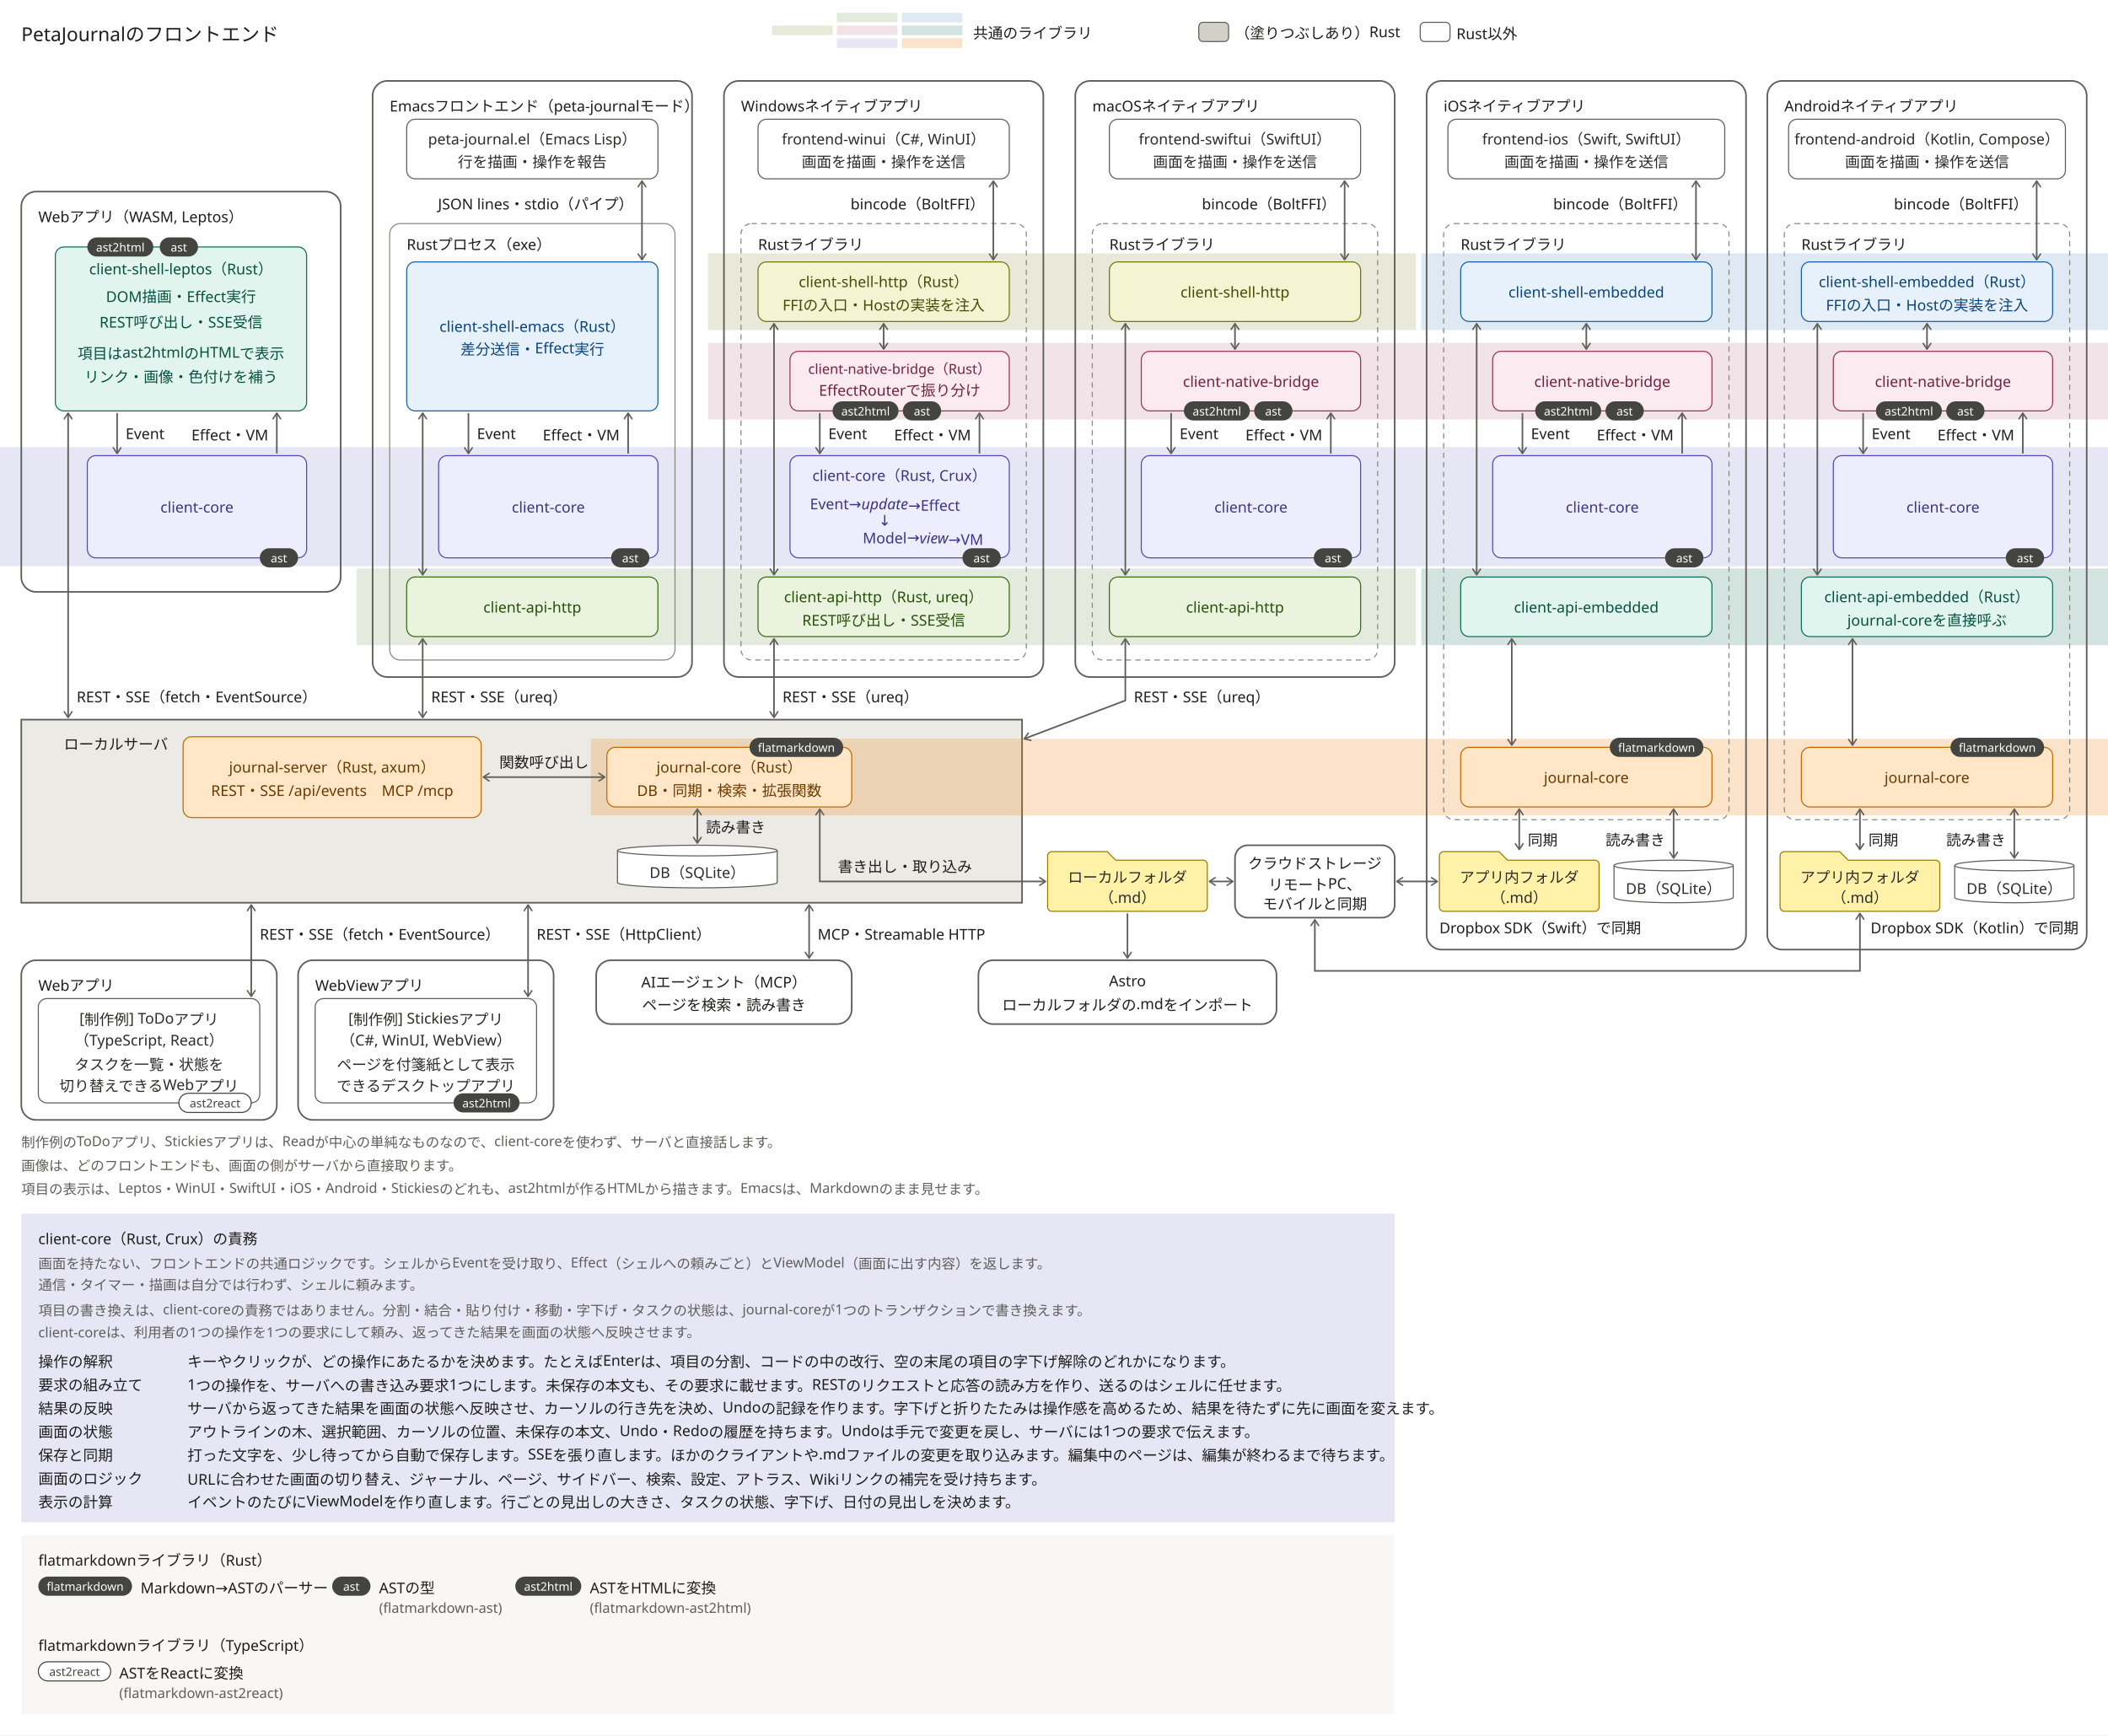
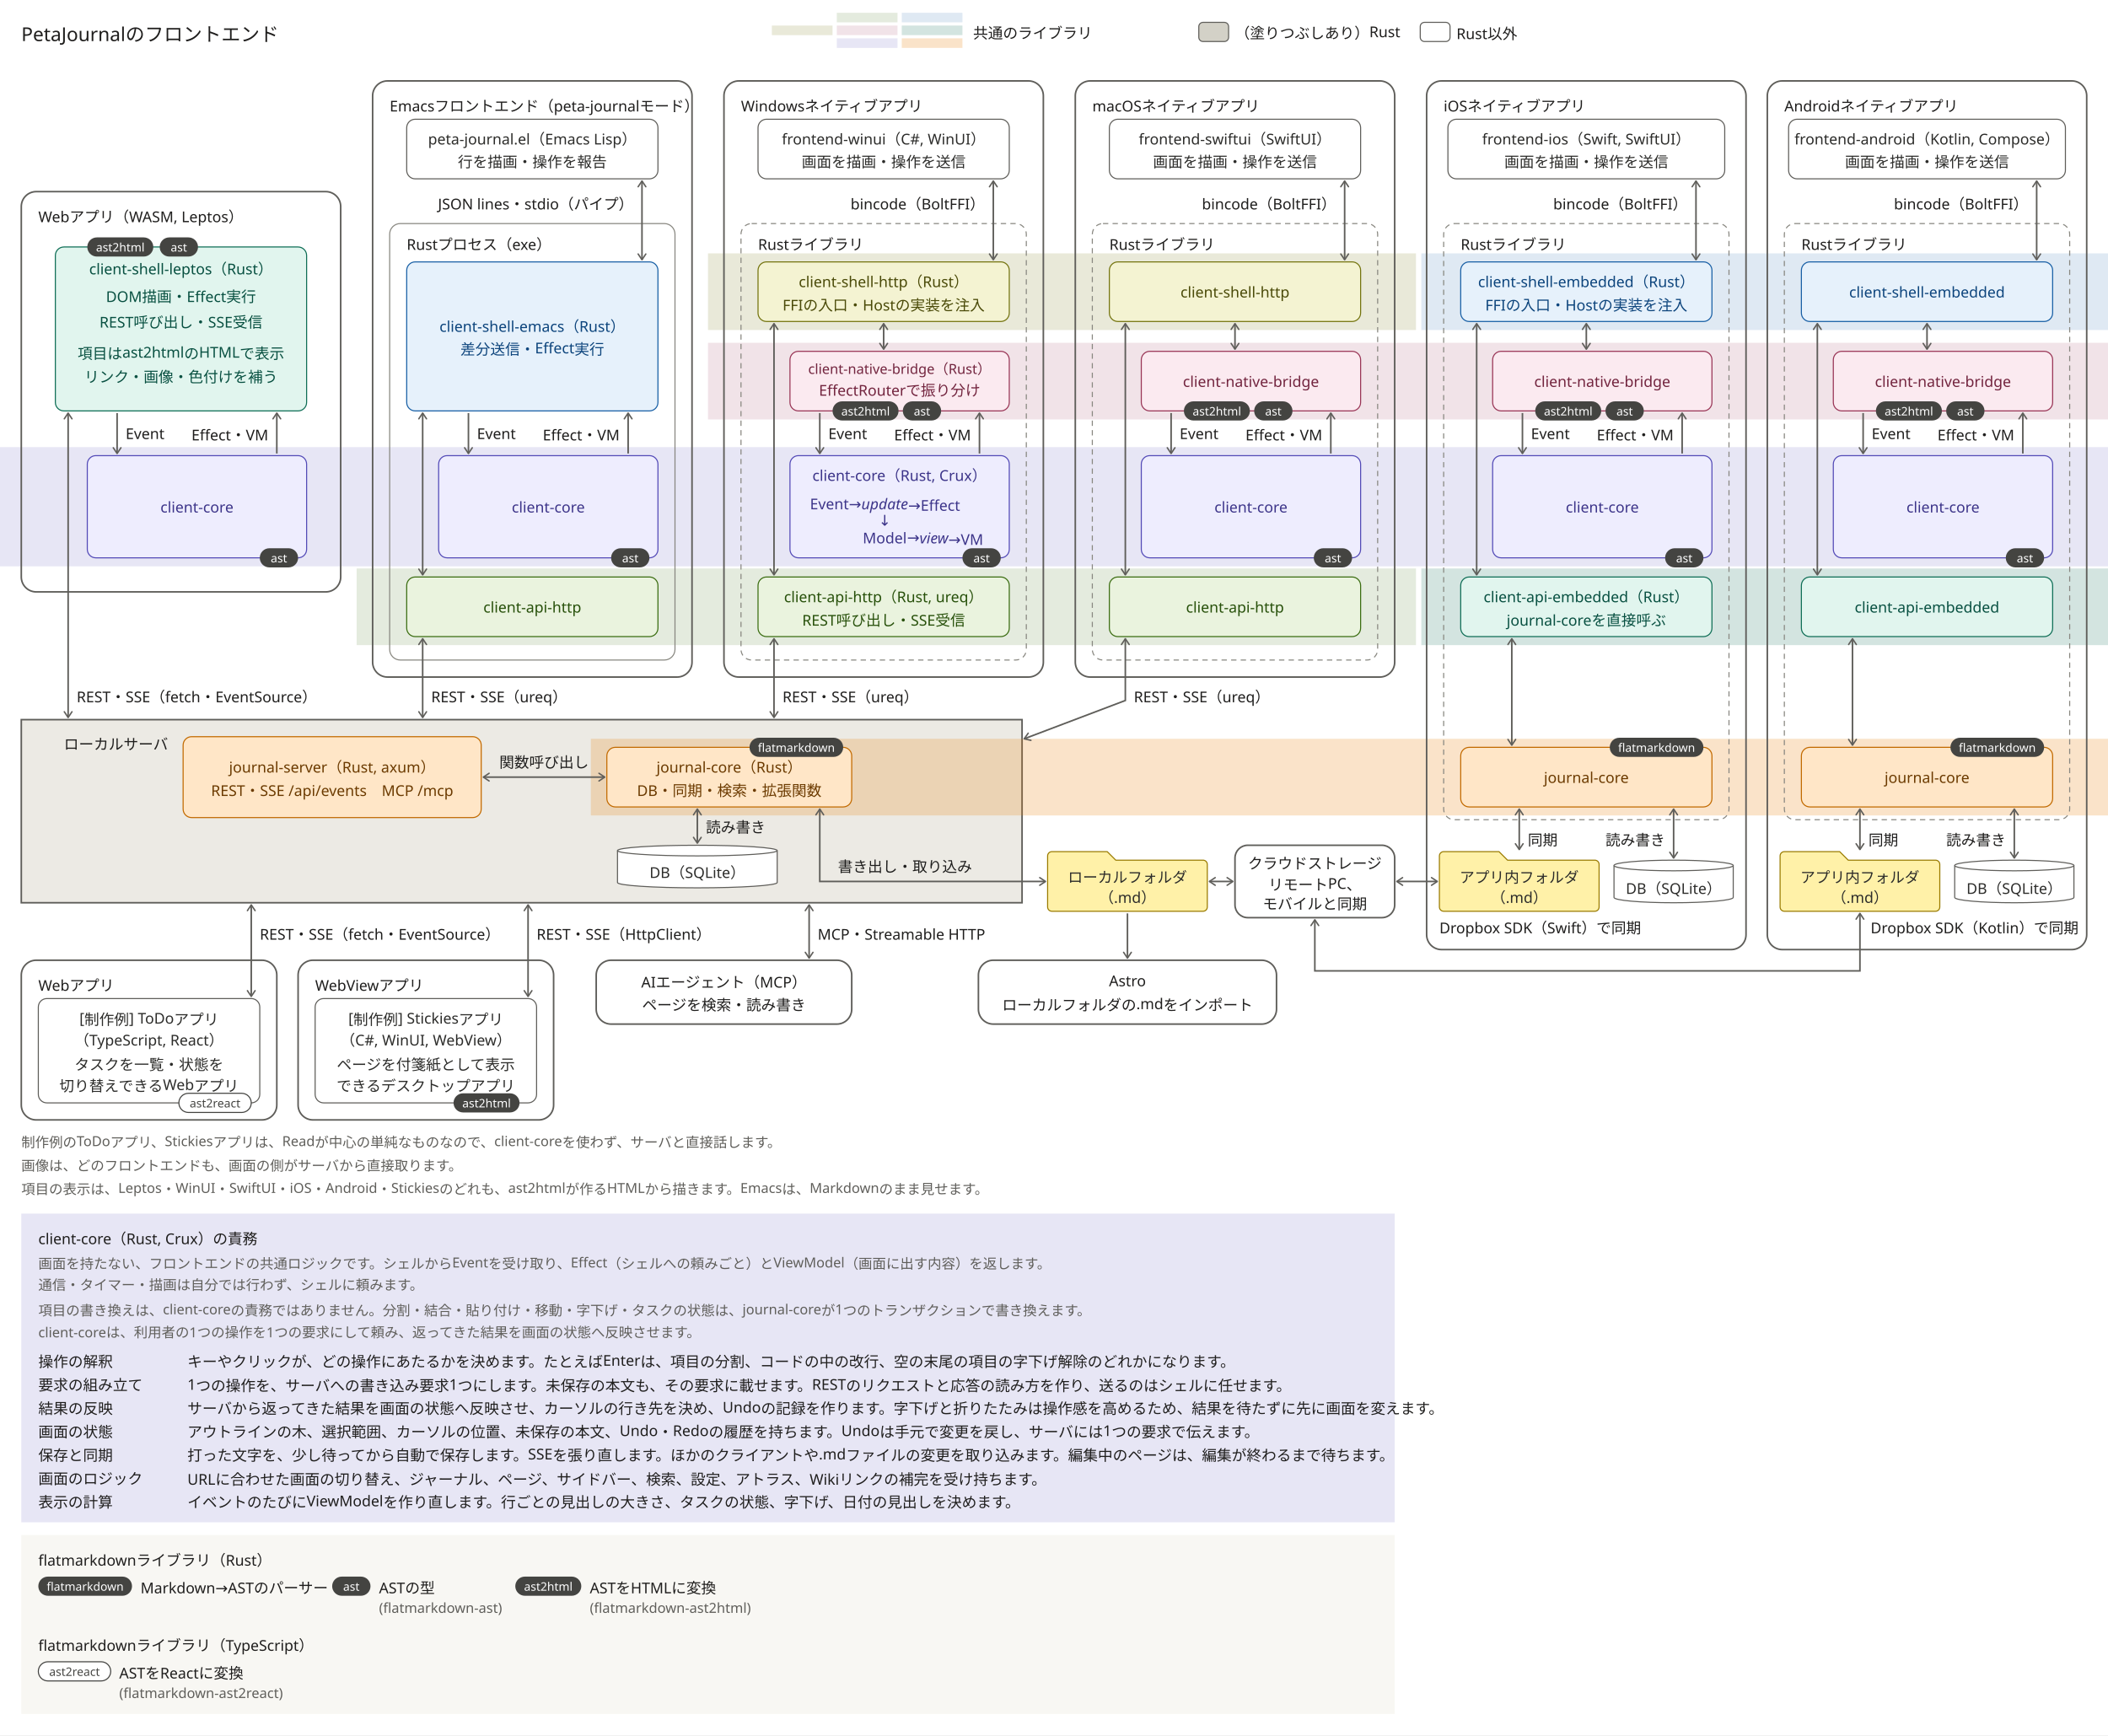
<svg xmlns="http://www.w3.org/2000/svg" width="1980" height="1630" viewBox="0 0 1980 1630" role="img">
  <defs>
    <marker id="arrow" viewBox="0 0 10 10" refX="8" refY="5" markerWidth="6" markerHeight="6" orient="auto-start-reverse">
      <path d="M2 1L8 5L2 9" fill="none" stroke="#5F5E5A" stroke-width="1.5" stroke-linecap="round" stroke-linejoin="round" />
    </marker>
    <style>
text { font-family: "Hiragino Sans", "Yu Gothic UI", "Meiryo", "Noto Sans JP", sans-serif; font-size: 14px; fill: #1F1E1D; }
.th { font-weight: 500; }
.note { font-size: 13px; fill: #5F5E5A; }
.arr { stroke: #5F5E5A; stroke-width: 1.5; fill: none; }
.frame { fill: none; stroke: #5F5E5A; stroke-width: 1.5; }
.inner { fill: none; stroke: #888780; stroke-width: 1; stroke-dasharray: 5 4; }
.teal rect { fill: #E1F5EE; stroke: #0F6E56; stroke-width: 1; }
.teal text { fill: #085041; }
.purple rect { fill: #EEEDFE; stroke: #534AB7; stroke-width: 1; }
.purple text { fill: #3C3489; }
.coral rect { fill: #FFE6C7; stroke: #C26A00; stroke-width: 1; }
.coral text { fill: #6B3A00; }
.gray rect { fill: #F1EFE8; stroke: #5F5E5A; stroke-width: 1; }
.gray text { fill: #2C2C2A; }
.blue rect { fill: #E6F1FB; stroke: #185FA5; stroke-width: 1; }
.blue text { fill: #0C447C; }
.pink rect { fill: #FBEAF0; stroke: #993556; stroke-width: 1; }
.pink text { fill: #72243E; }
.green rect { fill: #EAF3DE; stroke: #3B6D11; stroke-width: 1; }
.green text { fill: #27500A; }
.olive rect { fill: #F4F3D2; stroke: #74740F; stroke-width: 1; }
.olive text { fill: #4A4A08; }
.other rect { fill: #FFFFFF; }
.store path { fill: #FFFFFF; stroke: #5F5E5A; stroke-width: 1; stroke-linejoin: round; }
.store path.folder { fill: #FFF1A8; stroke: #9A7B00; }
.chip rect { fill: #444441; stroke: none; }
.chip text { fill: #FFFFFF; font-size: 11px; font-weight: 500; }
.wip rect { stroke-dasharray: 5 4; }
.badge rect { fill: #FAEEDA; stroke: #BA7517; stroke-width: 1; }
.badge text { fill: #854F0B; font-size: 12px; font-weight: 500; }
</style>
  </defs>
  <rect x="0" y="0" width="1980" height="1630" fill="#FFFFFF" />
  <rect x="0" y="420" width="1980" height="112" fill="#534AB7" fill-opacity="0.14" />
  <rect x="665" y="238" width="665" height="72" fill="#74740F" fill-opacity="0.16" />
  <rect x="1335" y="238" width="645" height="72" fill="#185FA5" fill-opacity="0.14" />
  <rect x="665" y="322" width="1315" height="72" fill="#993556" fill-opacity="0.14" />
  <rect x="335" y="534" width="995" height="72" fill="#3B6D11" fill-opacity="0.14" />
  <rect x="1335" y="534" width="645" height="72" fill="#0F6E56" fill-opacity="0.18" />
  <rect class="frame" x="20" y="676" width="940" height="172" style="fill:#ECEAE4" />
  <rect x="555" y="694" width="1425" height="72" fill="#E8830C" fill-opacity="0.22" />
  <text class="th" x="20" y="30" dominant-baseline="central" style="font-size:18px">PetaJournalのフロントエンド</text>
  <rect x="725" y="24" width="57" height="9" fill="#74740F" fill-opacity="0.16" />
  <rect x="786" y="12" width="57" height="9" fill="#3B6D11" fill-opacity="0.14" />
  <rect x="786" y="24" width="57" height="9" fill="#993556" fill-opacity="0.14" />
  <rect x="786" y="36" width="57" height="9" fill="#534AB7" fill-opacity="0.14" />
  <rect x="847" y="12" width="57" height="9" fill="#185FA5" fill-opacity="0.14" />
  <rect x="847" y="24" width="57" height="9" fill="#0F6E56" fill-opacity="0.18" />
  <rect x="847" y="36" width="57" height="9" fill="#E8830C" fill-opacity="0.22" />
  <text x="914" y="30" dominant-baseline="central">共通のライブラリ</text>
  <g class="gray">
    <rect x="1126" y="21" width="28" height="18" rx="4" style="fill:#D3D1C7" />
    <text x="1160" y="30" dominant-baseline="central" style="fill:#1F1E1D">（塗りつぶしあり）Rust</text>
  </g>
  <g class="gray other">
    <rect x="1334" y="21" width="28" height="18" rx="4" />
    <text x="1368" y="30" dominant-baseline="central" style="fill:#1F1E1D">Rust以外</text>
  </g>
  <g transform="translate(0,56)">
    <rect class="frame" x="20" y="124" width="300" height="376" rx="14" />
    <text class="th" x="36" y="146" dominant-baseline="central">Webアプリ（WASM, Leptos）</text>
    <rect class="frame" x="350" y="20" width="300" height="560" rx="14" />
    <text class="th" x="366" y="42" dominant-baseline="central">Emacsフロントエンド（peta-journalモード）</text>
    <rect class="inner" x="366" y="154" width="268" height="410" rx="10" style="stroke-dasharray:none" />
    <text x="382" y="172" dominant-baseline="central">Rustプロセス（exe）</text>
    <rect class="frame" x="680" y="20" width="300" height="560" rx="14" />
    <text class="th" x="696" y="42" dominant-baseline="central">Windowsネイティブアプリ</text>
    <rect class="inner" x="696" y="154" width="268" height="410" rx="10" />
    <text x="712" y="172" dominant-baseline="central">Rustライブラリ</text>
    <g class="teal">
      <rect x="52" y="176" width="236" height="154" rx="8" />
      <text class="th" x="170" y="195" text-anchor="middle" dominant-baseline="central">client-shell-leptos（Rust）</text>
      <text x="170" y="221" text-anchor="middle" dominant-baseline="central">DOM描画・Effect実行</text>
      <text x="170" y="245" text-anchor="middle" dominant-baseline="central">REST呼び出し・SSE受信</text>
      <text x="170" y="275" text-anchor="middle" dominant-baseline="central">項目はast2htmlのHTMLで表示</text>
      <text x="170" y="297" text-anchor="middle" dominant-baseline="central">リンク・画像・色付けを補う</text>
    </g>
    <g class="purple">
      <rect x="82" y="372" width="206" height="96" rx="8" />
      <text class="th" x="185" y="420" text-anchor="middle" dominant-baseline="central">client-core</text>
    </g>
    <g class="gray other">
      <rect x="382" y="56" width="236" height="56" rx="8" />
      <text class="th" x="500" y="73" text-anchor="middle" dominant-baseline="central">peta-journal.el（Emacs Lisp）</text>
      <text x="500" y="95" text-anchor="middle" dominant-baseline="central">行を描画・操作を報告</text>
    </g>
    <g class="blue">
      <rect x="382" y="190" width="236" height="140" rx="8" />
      <text class="th" x="500" y="249" text-anchor="middle" dominant-baseline="central">client-shell-emacs（Rust）</text>
      <text x="500" y="271" text-anchor="middle" dominant-baseline="central">差分送信・Effect実行</text>
    </g>
    <g class="purple">
      <rect x="412" y="372" width="206" height="96" rx="8" />
      <text class="th" x="515" y="420" text-anchor="middle" dominant-baseline="central">client-core</text>
    </g>
    <g class="green">
      <rect x="382" y="486" width="236" height="56" rx="8" />
      <text class="th" x="500" y="514" text-anchor="middle" dominant-baseline="central">client-api-http</text>
    </g>
    <g class="gray other">
      <rect x="712" y="56" width="236" height="56" rx="8" />
      <text class="th" x="830" y="73" text-anchor="middle" dominant-baseline="central">frontend-winui（C#, WinUI）</text>
      <text x="830" y="95" text-anchor="middle" dominant-baseline="central">画面を描画・操作を送信</text>
    </g>
    <g class="olive">
      <rect x="712" y="190" width="236" height="56" rx="8" />
      <text class="th" x="830" y="207" text-anchor="middle" dominant-baseline="central">client-shell-http（Rust）</text>
      <text x="830" y="229" text-anchor="middle" dominant-baseline="central">FFIの入口・Hostの実装を注入</text>
    </g>
    <g class="pink">
      <rect x="742" y="274" width="206" height="56" rx="8" />
      <text class="th" x="845" y="289" text-anchor="middle" dominant-baseline="central" style="font-size:13px">client-native-bridge（Rust）</text>
      <text x="845" y="309" text-anchor="middle" dominant-baseline="central">EffectRouterで振り分け</text>
    </g>
    <g class="purple">
      <rect x="742" y="372" width="206" height="96" rx="8" />
      <text class="th" x="845" y="389" text-anchor="middle" dominant-baseline="central">client-core（Rust, Crux）</text>
      <text x="809" y="417" text-anchor="end" dominant-baseline="central">Event→</text>
      <text x="831" y="417" text-anchor="middle" dominant-baseline="central" font-style="italic">update</text>
      <text x="853" y="417" dominant-baseline="central">→Effect</text>
      <text x="831" y="433" text-anchor="middle" dominant-baseline="central">↓</text>
      <text x="831" y="449" text-anchor="middle" dominant-baseline="central">Model</text>
      <text x="852" y="449" dominant-baseline="central">→<tspan font-style="italic">view</tspan>→VM</text>
    </g>
    <g class="green">
      <rect x="712" y="486" width="236" height="56" rx="8" />
      <text class="th" x="830" y="503" text-anchor="middle" dominant-baseline="central">client-api-http（Rust, ureq）</text>
      <text x="830" y="525" text-anchor="middle" dominant-baseline="central">REST呼び出し・SSE受信</text>
    </g>
    <line class="arr" x1="110" y1="332" x2="110" y2="370" marker-end="url(#arrow)" />
    <text x="118" y="351" dominant-baseline="central">Event</text>
    <line class="arr" x1="260" y1="370" x2="260" y2="332" marker-end="url(#arrow)" />
    <text x="252" y="351" text-anchor="end" dominant-baseline="central">Effect・VM</text>
    <line class="arr" x1="397" y1="332" x2="397" y2="484" marker-start="url(#arrow)" marker-end="url(#arrow)" />
    <line class="arr" x1="440" y1="332" x2="440" y2="370" marker-end="url(#arrow)" />
    <text x="448" y="351" dominant-baseline="central">Event</text>
    <line class="arr" x1="590" y1="370" x2="590" y2="332" marker-end="url(#arrow)" />
    <text x="582" y="351" text-anchor="end" dominant-baseline="central">Effect・VM</text>
    <line class="arr" x1="830" y1="248" x2="830" y2="272" marker-start="url(#arrow)" marker-end="url(#arrow)" />
    <line class="arr" x1="727" y1="248" x2="727" y2="484" marker-start="url(#arrow)" marker-end="url(#arrow)" />
    <line class="arr" x1="770" y1="332" x2="770" y2="370" marker-end="url(#arrow)" />
    <text x="778" y="351" dominant-baseline="central">Event</text>
    <line class="arr" x1="920" y1="370" x2="920" y2="332" marker-end="url(#arrow)" />
    <text x="912" y="351" text-anchor="end" dominant-baseline="central">Effect・VM</text>
    <line class="arr" x1="603" y1="114" x2="603" y2="188" marker-start="url(#arrow)" marker-end="url(#arrow)" />
    <text x="595" y="134" text-anchor="end" dominant-baseline="central">JSON lines・stdio（パイプ）</text>
    <line class="arr" x1="933" y1="114" x2="933" y2="188" marker-start="url(#arrow)" marker-end="url(#arrow)" />
    <text x="925" y="134" text-anchor="end" dominant-baseline="central">bincode（BoltFFI）</text>
    <line class="arr" x1="64" y1="332" x2="64" y2="618" marker-start="url(#arrow)" marker-end="url(#arrow)" />
    <text x="72" y="597" dominant-baseline="central">REST・SSE（fetch・EventSource）</text>
    <line class="arr" x1="397" y1="544" x2="397" y2="618" marker-start="url(#arrow)" marker-end="url(#arrow)" />
    <text x="405" y="597" dominant-baseline="central">REST・SSE（ureq）</text>
    <line class="arr" x1="727" y1="544" x2="727" y2="618" marker-start="url(#arrow)" marker-end="url(#arrow)" />
    <text x="735" y="597" dominant-baseline="central">REST・SSE（ureq）</text>
    <rect class="frame" x="1010" y="20" width="300" height="560" rx="14" />
    <text class="th" x="1026" y="42" dominant-baseline="central">macOSネイティブアプリ</text>
    <rect class="inner" x="1026" y="154" width="268" height="410" rx="10" />
    <text x="1042" y="172" dominant-baseline="central">Rustライブラリ</text>
    <g class="gray other">
      <rect x="1042" y="56" width="236" height="56" rx="8" />
      <text class="th" x="1160" y="73" text-anchor="middle" dominant-baseline="central">frontend-swiftui（SwiftUI）</text>
      <text x="1160" y="95" text-anchor="middle" dominant-baseline="central">画面を描画・操作を送信</text>
    </g>
    <g class="olive">
      <rect x="1042" y="190" width="236" height="56" rx="8" />
      <text class="th" x="1160" y="218" text-anchor="middle" dominant-baseline="central">client-shell-http</text>
    </g>
    <g class="pink">
      <rect x="1072" y="274" width="206" height="56" rx="8" />
      <text class="th" x="1175" y="302" text-anchor="middle" dominant-baseline="central">client-native-bridge</text>
    </g>
    <g class="purple">
      <rect x="1072" y="372" width="206" height="96" rx="8" />
      <text class="th" x="1175" y="420" text-anchor="middle" dominant-baseline="central">client-core</text>
    </g>
    <g class="green">
      <rect x="1042" y="486" width="236" height="56" rx="8" />
      <text class="th" x="1160" y="514" text-anchor="middle" dominant-baseline="central">client-api-http</text>
    </g>
    <line class="arr" x1="1160" y1="248" x2="1160" y2="272" marker-start="url(#arrow)" marker-end="url(#arrow)" />
    <line class="arr" x1="1057" y1="248" x2="1057" y2="484" marker-start="url(#arrow)" marker-end="url(#arrow)" />
    <line class="arr" x1="1100" y1="332" x2="1100" y2="370" marker-end="url(#arrow)" />
    <text x="1108" y="351" dominant-baseline="central">Event</text>
    <line class="arr" x1="1250" y1="370" x2="1250" y2="332" marker-end="url(#arrow)" />
    <text x="1242" y="351" text-anchor="end" dominant-baseline="central">Effect・VM</text>
    <line class="arr" x1="1263" y1="114" x2="1263" y2="188" marker-start="url(#arrow)" marker-end="url(#arrow)" />
    <text x="1255" y="134" text-anchor="end" dominant-baseline="central">bincode（BoltFFI）</text>
    <path class="arr" d="M1057 544V602L962 638" marker-start="url(#arrow)" marker-end="url(#arrow)" />
    <text x="1065" y="597" dominant-baseline="central">REST・SSE（ureq）</text>
    <g class="chip">
      <rect x="1234" y="459" width="36" height="18" rx="9" />
      <text x="1252" y="468" text-anchor="middle" dominant-baseline="central">ast</text>
      <rect x="1112" y="321" width="62" height="18" rx="9" />
      <text x="1143" y="330" text-anchor="middle" dominant-baseline="central">ast2html</text>
      <rect x="1178" y="321" width="36" height="18" rx="9" />
      <text x="1196" y="330" text-anchor="middle" dominant-baseline="central">ast</text>
    </g>
    <rect class="frame" x="1340" y="20" width="300" height="816" rx="14" />
    <text class="th" x="1356" y="42" dominant-baseline="central">iOSネイティブアプリ</text>
    <rect class="inner" x="1356" y="154" width="268" height="560" rx="10" />
    <text x="1372" y="172" dominant-baseline="central">Rustライブラリ</text>
    <g class="gray other">
      <rect x="1360" y="56" width="260" height="56" rx="8" />
      <text class="th" x="1490" y="73" text-anchor="middle" dominant-baseline="central">frontend-ios（Swift, SwiftUI）</text>
      <text x="1490" y="95" text-anchor="middle" dominant-baseline="central">画面を描画・操作を送信</text>
    </g>
    <g class="blue">
      <rect x="1372" y="190" width="236" height="56" rx="8" />
-       <text class="th" x="1490" y="218" text-anchor="middle" dominant-baseline="central">client-shell-embedded</text>
+       <text class="th" x="1490" y="207" text-anchor="middle" dominant-baseline="central">client-shell-embedded（Rust）</text>
+       <text x="1490" y="229" text-anchor="middle" dominant-baseline="central">FFIの入口・Hostの実装を注入</text>
    </g>
    <g class="pink">
      <rect x="1402" y="274" width="206" height="56" rx="8" />
      <text class="th" x="1505" y="302" text-anchor="middle" dominant-baseline="central">client-native-bridge</text>
    </g>
    <g class="purple">
      <rect x="1402" y="372" width="206" height="96" rx="8" />
      <text class="th" x="1505" y="420" text-anchor="middle" dominant-baseline="central">client-core</text>
    </g>
    <g class="teal">
      <rect x="1372" y="486" width="236" height="56" rx="8" />
-       <text class="th" x="1490" y="514" text-anchor="middle" dominant-baseline="central">client-api-embedded</text>
+       <text class="th" x="1490" y="503" text-anchor="middle" dominant-baseline="central">client-api-embedded（Rust）</text>
+       <text x="1490" y="525" text-anchor="middle" dominant-baseline="central">journal-coreを直接呼ぶ</text>
    </g>
    <line class="arr" x1="1490" y1="248" x2="1490" y2="272" marker-start="url(#arrow)" marker-end="url(#arrow)" />
    <line class="arr" x1="1387" y1="248" x2="1387" y2="484" marker-start="url(#arrow)" marker-end="url(#arrow)" />
    <line class="arr" x1="1430" y1="332" x2="1430" y2="370" marker-end="url(#arrow)" />
    <text x="1438" y="351" dominant-baseline="central">Event</text>
    <line class="arr" x1="1580" y1="370" x2="1580" y2="332" marker-end="url(#arrow)" />
    <text x="1572" y="351" text-anchor="end" dominant-baseline="central">Effect・VM</text>
    <line class="arr" x1="1593" y1="114" x2="1593" y2="188" marker-start="url(#arrow)" marker-end="url(#arrow)" />
    <text x="1585" y="134" text-anchor="end" dominant-baseline="central">bincode（BoltFFI）</text>
    <line class="arr" x1="1420" y1="544" x2="1420" y2="644" marker-start="url(#arrow)" marker-end="url(#arrow)" />
    <g class="chip">
      <rect x="1564" y="459" width="36" height="18" rx="9" />
      <text x="1582" y="468" text-anchor="middle" dominant-baseline="central">ast</text>
      <rect x="1442" y="321" width="62" height="18" rx="9" />
      <text x="1473" y="330" text-anchor="middle" dominant-baseline="central">ast2html</text>
      <rect x="1508" y="321" width="36" height="18" rx="9" />
      <text x="1526" y="330" text-anchor="middle" dominant-baseline="central">ast</text>
    </g>
    <g transform="translate(0,80)">
      <g class="coral">
        <rect x="1372" y="566" width="236" height="56" rx="8" />
        <text class="th" x="1490" y="594" text-anchor="middle" dominant-baseline="central">journal-core</text>
      </g>
      <g class="gray store">
        <path class="folder" d="M1356 664H1408L1416 672H1498a4 4 0 0 1 4 4V716a4 4 0 0 1 -4 4H1356a4 4 0 0 1 -4 -4V668a4 4 0 0 1 4 -4Z" />
        <text class="th" x="1427" y="687" text-anchor="middle" dominant-baseline="central">アプリ内フォルダ</text>
        <text class="th" x="1427" y="706" text-anchor="middle" dominant-baseline="central">（.md）</text>
        <path d="M1516 677a56 5 0 0 1 112 0V707a56 5 0 0 1 -112 0Z" />
        <path d="M1516 677a56 5 0 0 0 112 0" style="fill:none" />
        <text class="th" x="1572" y="697" text-anchor="middle" dominant-baseline="central">DB（SQLite）</text>
      </g>
      <line class="arr" x1="1427" y1="624" x2="1427" y2="662" marker-start="url(#arrow)" marker-end="url(#arrow)" />
      <text x="1435" y="652" dominant-baseline="central">同期</text>
      <line class="arr" x1="1572" y1="624" x2="1572" y2="670" marker-start="url(#arrow)" marker-end="url(#arrow)" />
      <text x="1564" y="652" text-anchor="end" dominant-baseline="central">読み書き</text>
      <line class="arr" x1="1312" y1="692" x2="1350" y2="692" marker-start="url(#arrow)" marker-end="url(#arrow)" />
      <text x="1352" y="734" dominant-baseline="central">Dropbox SDK（Swift）で同期</text>
      <g class="chip">
        <rect x="1512" y="557" width="88" height="18" rx="9" />
        <text x="1556" y="566" text-anchor="middle" dominant-baseline="central">flatmarkdown</text>
      </g>
    </g>
    <rect class="frame" x="1660" y="20" width="300" height="816" rx="14" />
    <text class="th" x="1676" y="42" dominant-baseline="central">Androidネイティブアプリ</text>
    <rect class="inner" x="1676" y="154" width="268" height="560" rx="10" />
    <text x="1692" y="172" dominant-baseline="central">Rustライブラリ</text>
    <g class="gray other">
      <rect x="1680" y="56" width="260" height="56" rx="8" />
      <text class="th" x="1810" y="73" text-anchor="middle" dominant-baseline="central">frontend-android（Kotlin, Compose）</text>
      <text x="1810" y="95" text-anchor="middle" dominant-baseline="central">画面を描画・操作を送信</text>
    </g>
    <g class="blue">
      <rect x="1692" y="190" width="236" height="56" rx="8" />
-       <text class="th" x="1810" y="207" text-anchor="middle" dominant-baseline="central">client-shell-embedded（Rust）</text>
-       <text x="1810" y="229" text-anchor="middle" dominant-baseline="central">FFIの入口・Hostの実装を注入</text>
+       <text class="th" x="1810" y="218" text-anchor="middle" dominant-baseline="central">client-shell-embedded</text>
    </g>
    <g class="pink">
      <rect x="1722" y="274" width="206" height="56" rx="8" />
      <text class="th" x="1825" y="302" text-anchor="middle" dominant-baseline="central">client-native-bridge</text>
    </g>
    <g class="purple">
      <rect x="1722" y="372" width="206" height="96" rx="8" />
      <text class="th" x="1825" y="420" text-anchor="middle" dominant-baseline="central">client-core</text>
    </g>
    <g class="teal">
      <rect x="1692" y="486" width="236" height="56" rx="8" />
-       <text class="th" x="1810" y="503" text-anchor="middle" dominant-baseline="central">client-api-embedded（Rust）</text>
-       <text x="1810" y="525" text-anchor="middle" dominant-baseline="central">journal-coreを直接呼ぶ</text>
+       <text class="th" x="1810" y="514" text-anchor="middle" dominant-baseline="central">client-api-embedded</text>
    </g>
    <line class="arr" x1="1810" y1="248" x2="1810" y2="272" marker-start="url(#arrow)" marker-end="url(#arrow)" />
    <line class="arr" x1="1707" y1="248" x2="1707" y2="484" marker-start="url(#arrow)" marker-end="url(#arrow)" />
    <line class="arr" x1="1750" y1="332" x2="1750" y2="370" marker-end="url(#arrow)" />
    <text x="1758" y="351" dominant-baseline="central">Event</text>
    <line class="arr" x1="1900" y1="370" x2="1900" y2="332" marker-end="url(#arrow)" />
    <text x="1892" y="351" text-anchor="end" dominant-baseline="central">Effect・VM</text>
    <line class="arr" x1="1913" y1="114" x2="1913" y2="188" marker-start="url(#arrow)" marker-end="url(#arrow)" />
    <text x="1905" y="134" text-anchor="end" dominant-baseline="central">bincode（BoltFFI）</text>
    <line class="arr" x1="1740" y1="544" x2="1740" y2="644" marker-start="url(#arrow)" marker-end="url(#arrow)" />
    <g class="chip">
      <rect x="1884" y="459" width="36" height="18" rx="9" />
      <text x="1902" y="468" text-anchor="middle" dominant-baseline="central">ast</text>
      <rect x="1762" y="321" width="62" height="18" rx="9" />
      <text x="1793" y="330" text-anchor="middle" dominant-baseline="central">ast2html</text>
      <rect x="1828" y="321" width="36" height="18" rx="9" />
      <text x="1846" y="330" text-anchor="middle" dominant-baseline="central">ast</text>
    </g>
    <g transform="translate(0,80)">
      <g class="coral">
        <rect x="1692" y="566" width="236" height="56" rx="8" />
        <text class="th" x="1810" y="594" text-anchor="middle" dominant-baseline="central">journal-core</text>
      </g>
      <g class="gray store">
        <path class="folder" d="M1676 664H1728L1736 672H1818a4 4 0 0 1 4 4V716a4 4 0 0 1 -4 4H1676a4 4 0 0 1 -4 -4V668a4 4 0 0 1 4 -4Z" />
        <text class="th" x="1747" y="687" text-anchor="middle" dominant-baseline="central">アプリ内フォルダ</text>
        <text class="th" x="1747" y="706" text-anchor="middle" dominant-baseline="central">（.md）</text>
        <path d="M1836 677a56 5 0 0 1 112 0V707a56 5 0 0 1 -112 0Z" />
        <path d="M1836 677a56 5 0 0 0 112 0" style="fill:none" />
        <text class="th" x="1892" y="697" text-anchor="middle" dominant-baseline="central">DB（SQLite）</text>
      </g>
      <line class="arr" x1="1747" y1="624" x2="1747" y2="662" marker-start="url(#arrow)" marker-end="url(#arrow)" />
      <text x="1755" y="652" dominant-baseline="central">同期</text>
      <line class="arr" x1="1892" y1="624" x2="1892" y2="670" marker-start="url(#arrow)" marker-end="url(#arrow)" />
      <text x="1884" y="652" text-anchor="end" dominant-baseline="central">読み書き</text>
      <path class="arr" d="M1235 728V776H1747V722" marker-start="url(#arrow)" marker-end="url(#arrow)" />
      <text x="1757" y="734" dominant-baseline="central">Dropbox SDK（Kotlin）で同期</text>
      <g class="chip">
        <rect x="1832" y="557" width="88" height="18" rx="9" />
        <text x="1876" y="566" text-anchor="middle" dominant-baseline="central">flatmarkdown</text>
      </g>
    </g>
    <g transform="translate(0,80)">
      <text class="th" x="60" y="562" dominant-baseline="central">ローカルサーバ</text>
      <g class="coral">
        <rect x="172" y="556" width="280" height="76" rx="8" />
        <text class="th" x="312" y="583" text-anchor="middle" dominant-baseline="central">journal-server（Rust, axum）</text>
        <text x="312" y="605" text-anchor="middle" dominant-baseline="central">REST・SSE /api/events　MCP /mcp</text>
        <rect x="570" y="566" width="230" height="56" rx="8" />
        <text class="th" x="685" y="583" text-anchor="middle" dominant-baseline="central">journal-core（Rust）</text>
        <text x="685" y="605" text-anchor="middle" dominant-baseline="central">DB・同期・検索・拡張関数</text>
      </g>
      <line class="arr" x1="454" y1="594" x2="568" y2="594" marker-start="url(#arrow)" marker-end="url(#arrow)" />
      <text x="511" y="579" text-anchor="middle" dominant-baseline="central">関数呼び出し</text>
      <g class="gray store">
        <path class="folder" d="M988 664H1040L1048 672H1130a4 4 0 0 1 4 4V716a4 4 0 0 1 -4 4H988a4 4 0 0 1 -4 -4V668a4 4 0 0 1 4 -4Z" />
        <text class="th" x="1059" y="687" text-anchor="middle" dominant-baseline="central">ローカルフォルダ</text>
        <text class="th" x="1059" y="706" text-anchor="middle" dominant-baseline="central">（.md）</text>
        <path d="M580 663a75 5 0 0 1 150 0V693a75 5 0 0 1 -150 0Z" />
        <path d="M580 663a75 5 0 0 0 150 0" style="fill:none" />
        <text class="th" x="655" y="682" text-anchor="middle" dominant-baseline="central">DB（SQLite）</text>
      </g>
      <path class="arr" d="M770 624V692H982" marker-start="url(#arrow)" marker-end="url(#arrow)" />
      <text x="850" y="677" text-anchor="middle" dominant-baseline="central">書き出し・取り込み</text>
      <line class="arr" x1="655" y1="624" x2="655" y2="656" marker-start="url(#arrow)" marker-end="url(#arrow)" />
      <text x="663" y="640" dominant-baseline="central">読み書き</text>
      <rect class="frame" x="1160" y="658" width="150" height="68" rx="12" />
      <text class="th" x="1235" y="674" text-anchor="middle" dominant-baseline="central">クラウドストレージ</text>
      <text x="1235" y="694" text-anchor="middle" dominant-baseline="central">リモートPC、</text>
      <text x="1235" y="712" text-anchor="middle" dominant-baseline="central">モバイルと同期</text>
      <line class="arr" x1="1136" y1="692" x2="1158" y2="692" marker-start="url(#arrow)" marker-end="url(#arrow)" />
      <g class="chip">
        <rect x="704" y="557" width="88" height="18" rx="9" />
        <text x="748" y="566" text-anchor="middle" dominant-baseline="central">flatmarkdown</text>
      </g>
    </g>
    <g class="chip">
      <rect x="82" y="167" width="62" height="18" rx="9" />
      <text x="113" y="176" text-anchor="middle" dominant-baseline="central">ast2html</text>
      <rect x="150" y="167" width="36" height="18" rx="9" />
      <text x="168" y="176" text-anchor="middle" dominant-baseline="central">ast</text>
      <rect x="244" y="459" width="36" height="18" rx="9" />
      <text x="262" y="468" text-anchor="middle" dominant-baseline="central">ast</text>
      <rect x="904" y="459" width="36" height="18" rx="9" />
      <text x="922" y="468" text-anchor="middle" dominant-baseline="central">ast</text>
      <rect x="782" y="321" width="62" height="18" rx="9" />
      <text x="813" y="330" text-anchor="middle" dominant-baseline="central">ast2html</text>
      <rect x="848" y="321" width="36" height="18" rx="9" />
      <text x="866" y="330" text-anchor="middle" dominant-baseline="central">ast</text>
      <rect x="574" y="459" width="36" height="18" rx="9" />
      <text x="592" y="468" text-anchor="middle" dominant-baseline="central">ast</text>
    </g>
    <g transform="translate(0,156)">
      <rect class="frame" x="20" y="690" width="240" height="150" rx="14" />
      <text class="th" x="36" y="712" dominant-baseline="central">Webアプリ</text>
      <g class="gray other">
        <rect x="36" y="726" width="208" height="98" rx="8" />
        <text class="th" x="140" y="744" text-anchor="middle" dominant-baseline="central">[制作例] ToDoアプリ</text>
        <text class="th" x="140" y="764" text-anchor="middle" dominant-baseline="central">（TypeScript, React）</text>
        <text x="140" y="787" text-anchor="middle" dominant-baseline="central">タスクを一覧・状態を</text>
        <text x="140" y="807" text-anchor="middle" dominant-baseline="central">切り替えできるWebアプリ</text>
      </g>
      <line class="arr" x1="236" y1="638" x2="236" y2="724" marker-start="url(#arrow)" marker-end="url(#arrow)" />
      <text x="244" y="664" dominant-baseline="central">REST・SSE（fetch・EventSource）</text>
      <rect class="frame" x="280" y="690" width="240" height="150" rx="14" />
      <text class="th" x="296" y="712" dominant-baseline="central">WebViewアプリ</text>
      <g class="gray other">
        <rect x="296" y="726" width="208" height="98" rx="8" />
        <text class="th" x="400" y="744" text-anchor="middle" dominant-baseline="central">[制作例] Stickiesアプリ</text>
        <text class="th" x="400" y="764" text-anchor="middle" dominant-baseline="central">（C#, WinUI, WebView）</text>
        <text x="400" y="787" text-anchor="middle" dominant-baseline="central">ページを付箋紙として表示</text>
        <text x="400" y="807" text-anchor="middle" dominant-baseline="central">できるデスクトップアプリ</text>
      </g>
      <line class="arr" x1="496" y1="638" x2="496" y2="724" marker-start="url(#arrow)" marker-end="url(#arrow)" />
      <text x="504" y="664" dominant-baseline="central">REST・SSE（HttpClient）</text>
      <rect class="frame" x="560" y="690" width="240" height="60" rx="14" />
      <text class="th" x="680" y="709" text-anchor="middle" dominant-baseline="central">AIエージェント（MCP）</text>
      <text x="680" y="731" text-anchor="middle" dominant-baseline="central">ページを検索・読み書き</text>
      <line class="arr" x1="760" y1="638" x2="760" y2="688" marker-start="url(#arrow)" marker-end="url(#arrow)" />
      <text x="768" y="664" dominant-baseline="central">MCP・Streamable HTTP</text>
      <rect class="frame" x="919" y="690" width="280" height="60" rx="14" />
      <text class="th" x="1059" y="709" text-anchor="middle" dominant-baseline="central">Astro</text>
      <text x="1059" y="731" text-anchor="middle" dominant-baseline="central">ローカルフォルダの.mdをインポート</text>
      <line class="arr" x1="1059" y1="646" x2="1059" y2="688" marker-end="url(#arrow)" />
      <g class="chip">
        <rect x="168" y="815" width="68" height="18" rx="9" style="fill:#FFFFFF;stroke:#444441;stroke-width:1" />
        <text x="202" y="824" text-anchor="middle" dominant-baseline="central" style="fill:#444441">ast2react</text>
        <rect x="426" y="815" width="62" height="18" rx="9" />
        <text x="457" y="824" text-anchor="middle" dominant-baseline="central">ast2html</text>
      </g>
      <text class="note" x="20" y="860" dominant-baseline="central">制作例のToDoアプリ、Stickiesアプリは、Readが中心の単純なものなので、client-coreを使わず、サーバと直接話します。</text>
      <text class="note" x="20" y="882" dominant-baseline="central">画像は、どのフロントエンドも、画面の側がサーバから直接取ります。</text>
      <text class="note" x="20" y="904" dominant-baseline="central">項目の表示は、Leptos・WinUI・SwiftUI・iOS・Android・Stickiesのどれも、ast2htmlが作るHTMLから描きます。Emacsは、Markdownのまま見せます。</text>
      <g transform="translate(0,308)">
        <rect x="20" y="620" width="1290" height="290" fill="#534AB7" fill-opacity="0.14" />
        <text class="th" x="36" y="642" dominant-baseline="central">client-core（Rust, Crux）の責務</text>
        <text class="note" x="36" y="666" dominant-baseline="central">画面を持たない、フロントエンドの共通ロジックです。シェルからEventを受け取り、Effect（シェルへの頼みごと）とViewModel（画面に出す内容）を返します。</text>
        <text class="note" x="36" y="686" dominant-baseline="central">通信・タイマー・描画は自分では行わず、シェルに頼みます。</text>
        <text class="note" x="36" y="710" dominant-baseline="central">項目の書き換えは、client-coreの責務ではありません。分割・結合・貼り付け・移動・字下げ・タスクの状態は、journal-coreが1つのトランザクションで書き換えます。</text>
        <text class="note" x="36" y="730" dominant-baseline="central">client-coreは、利用者の1つの操作を1つの要求にして頼み、返ってきた結果を画面の状態へ反映させます。</text>
        <text class="th" x="36" y="758" dominant-baseline="central">操作の解釈</text>
        <text x="176" y="758" dominant-baseline="central">キーやクリックが、どの操作にあたるかを決めます。たとえばEnterは、項目の分割、コードの中の改行、空の末尾の項目の字下げ解除のどれかになります。</text>
        <text class="th" x="36" y="780" dominant-baseline="central">要求の組み立て</text>
        <text x="176" y="780" dominant-baseline="central">1つの操作を、サーバへの書き込み要求1つにします。未保存の本文も、その要求に載せます。RESTのリクエストと応答の読み方を作り、送るのはシェルに任せます。</text>
        <text class="th" x="36" y="802" dominant-baseline="central">結果の反映</text>
        <text x="176" y="802" dominant-baseline="central">サーバから返ってきた結果を画面の状態へ反映させ、カーソルの行き先を決め、Undoの記録を作ります。字下げと折りたたみは操作感を高めるため、結果を待たずに先に画面を変えます。</text>
        <text class="th" x="36" y="824" dominant-baseline="central">画面の状態</text>
        <text x="176" y="824" dominant-baseline="central">アウトラインの木、選択範囲、カーソルの位置、未保存の本文、Undo・Redoの履歴を持ちます。Undoは手元で変更を戻し、サーバには1つの要求で伝えます。</text>
        <text class="th" x="36" y="846" dominant-baseline="central">保存と同期</text>
        <text x="176" y="846" dominant-baseline="central">打った文字を、少し待ってから自動で保存します。SSEを張り直します。ほかのクライアントや.mdファイルの変更を取り込みます。編集中のページは、編集が終わるまで待ちます。</text>
        <text class="th" x="36" y="868" dominant-baseline="central">画面のロジック</text>
        <text x="176" y="868" dominant-baseline="central">URLに合わせた画面の切り替え、ジャーナル、ページ、サイドバー、検索、設定、アトラス、Wikiリンクの補完を受け持ちます。</text>
        <text class="th" x="36" y="890" dominant-baseline="central">表示の計算</text>
        <text x="176" y="890" dominant-baseline="central">イベントのたびにViewModelを作り直します。行ごとの見出しの大きさ、タスクの状態、字下げ、日付の見出しを決めます。</text>
      </g>
      <g transform="translate(0,610)">
        <rect x="20" y="620" width="1290" height="168" fill="#F8F7F3" />
        <text class="th" x="36" y="642" dominant-baseline="central">flatmarkdownライブラリ（Rust）</text>
        <g class="chip">
          <rect x="36" y="659" width="88" height="18" rx="9" />
          <text x="80" y="668" text-anchor="middle" dominant-baseline="central">flatmarkdown</text>
          <rect x="312" y="659" width="36" height="18" rx="9" />
          <text x="330" y="668" text-anchor="middle" dominant-baseline="central">ast</text>
          <rect x="484" y="659" width="62" height="18" rx="9" />
          <text x="515" y="668" text-anchor="middle" dominant-baseline="central">ast2html</text>
        </g>
        <text x="132" y="668" dominant-baseline="central">Markdown→ASTのパーサー</text>
        <text x="356" y="668" dominant-baseline="central">ASTの型</text>
        <text class="note" x="356" y="688" dominant-baseline="central">(flatmarkdown-ast)</text>
        <text x="554" y="668" dominant-baseline="central">ASTをHTMLに変換</text>
        <text class="note" x="554" y="688" dominant-baseline="central">(flatmarkdown-ast2html)</text>
        <g class="chip">
          <rect x="36" y="739" width="68" height="18" rx="9" style="fill:#FFFFFF;stroke:#444441;stroke-width:1" />
          <text x="70" y="748" text-anchor="middle" dominant-baseline="central" style="fill:#444441">ast2react</text>
        </g>
        <text class="th" x="36" y="722" dominant-baseline="central">flatmarkdownライブラリ（TypeScript）</text>
        <text x="112" y="748" dominant-baseline="central">ASTをReactに変換</text>
        <text class="note" x="112" y="768" dominant-baseline="central">(flatmarkdown-ast2react)</text>
      </g>
    </g>
  </g>
</svg>
